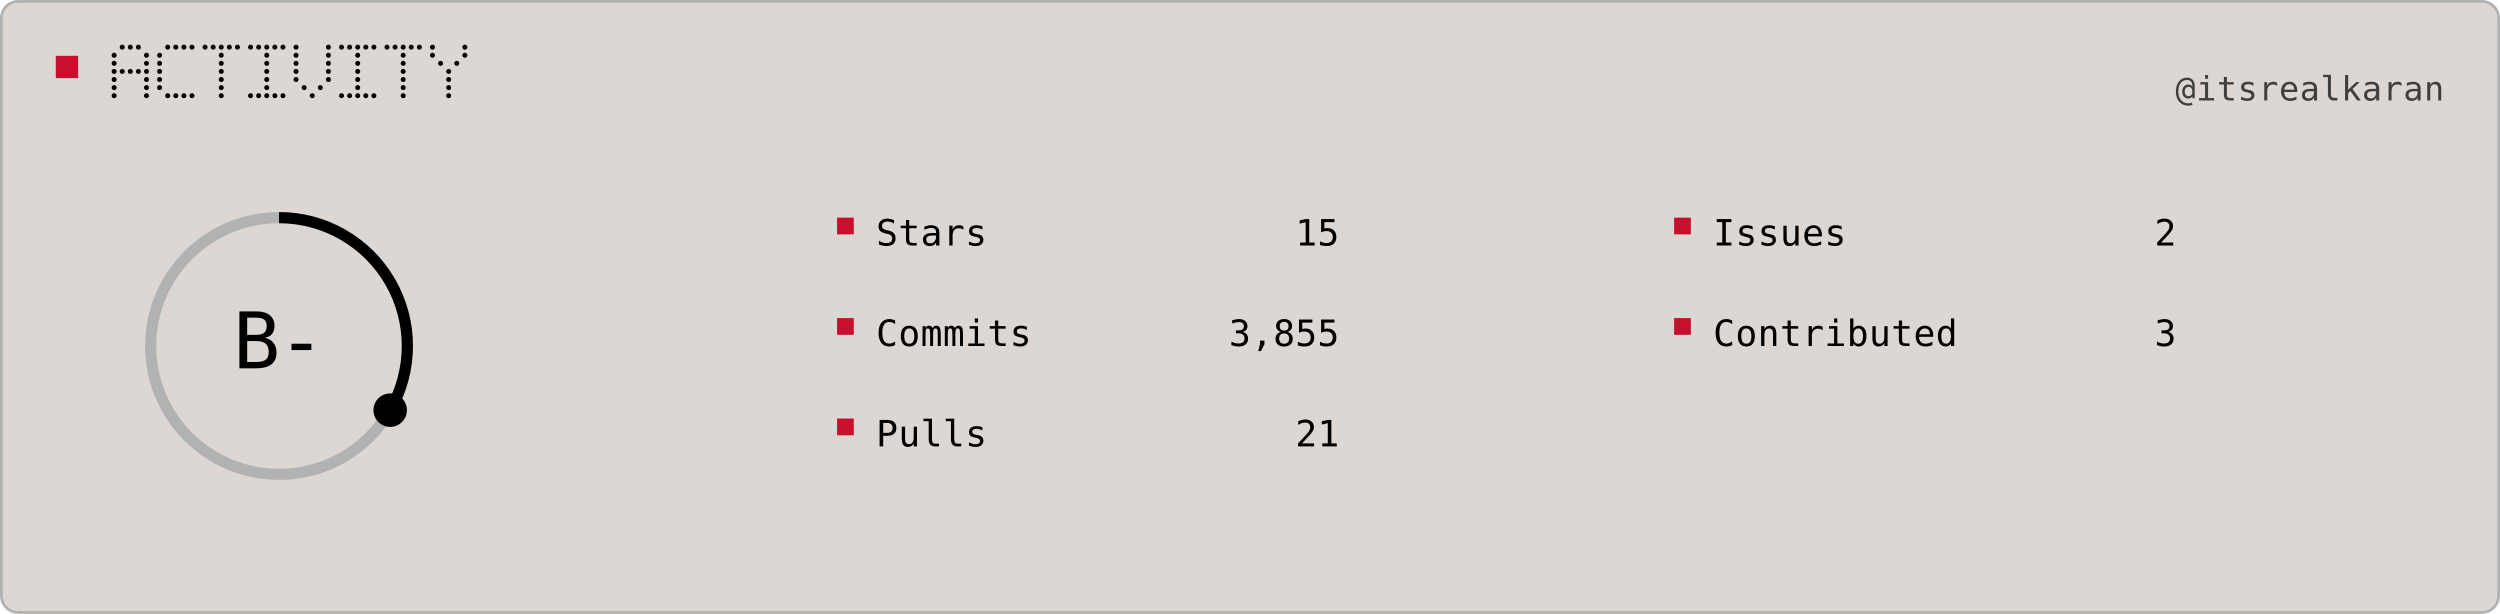
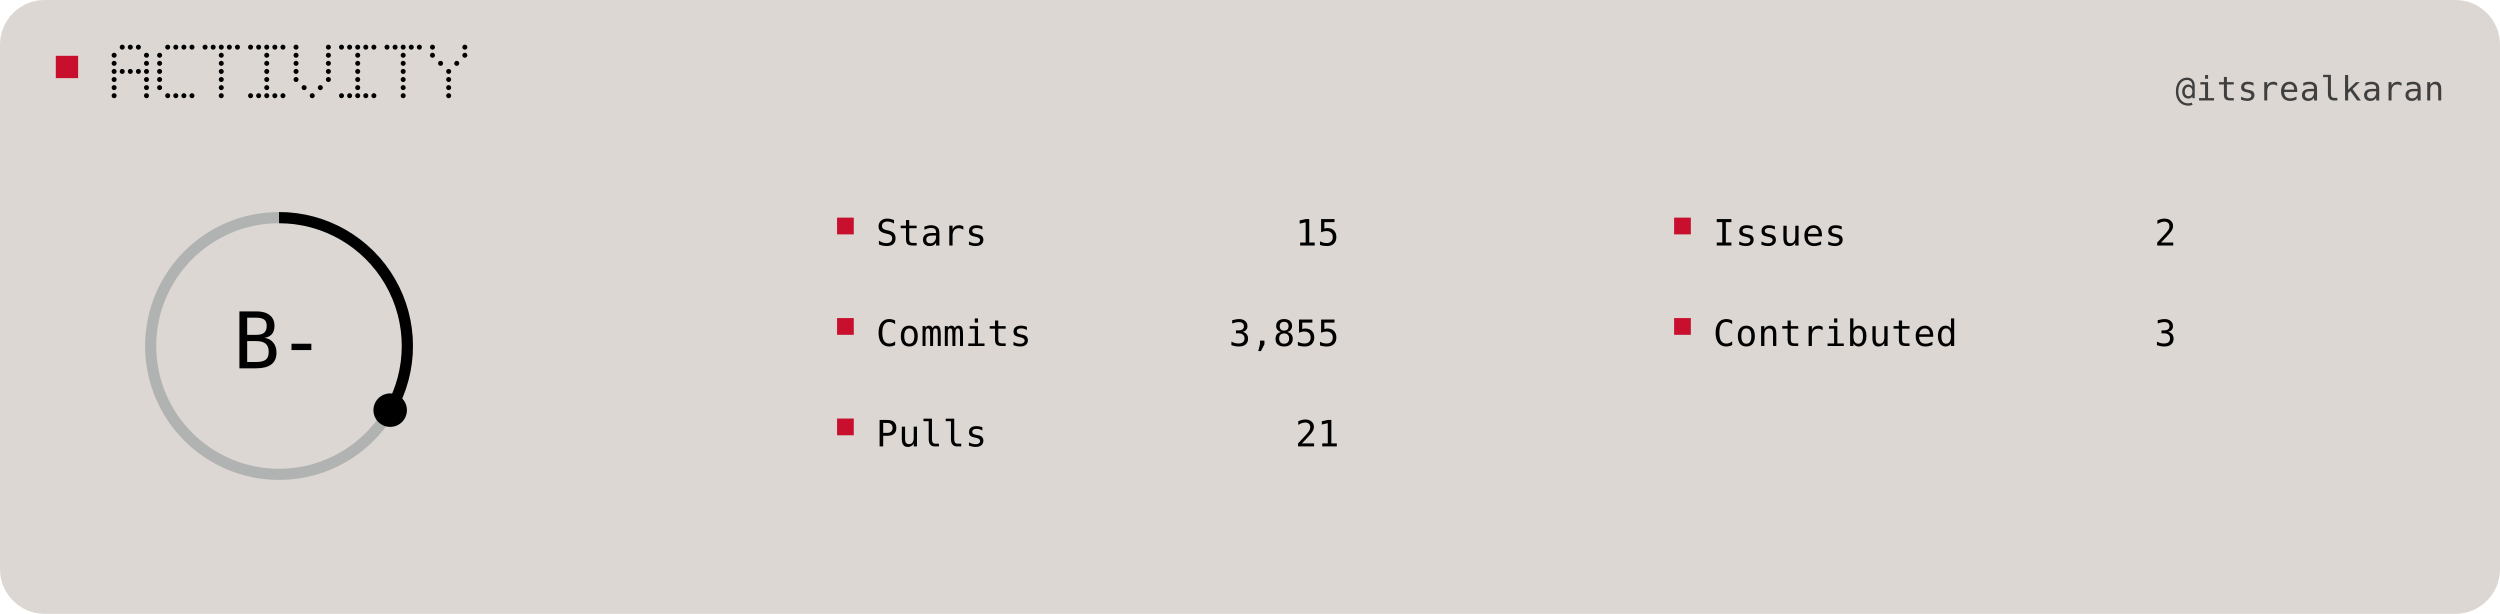
<svg xmlns="http://www.w3.org/2000/svg" width="896" height="220" viewBox="0 0 896 220" role="img">
-   <rect x="0.5" y="0.5" width="895" height="219" rx="6" fill="#DCD7D2" stroke="#B1B3B3" stroke-width="1" />
+   <rect width="896" height="220" rx="16" fill="#DCD7D2" />
  <rect x="20" y="20" width="8" height="8" fill="#C8102E" />
  <circle cx="43.8" cy="16.9" r="0.90" fill="#000000" />
  <circle cx="46.7" cy="16.9" r="0.90" fill="#000000" />
  <circle cx="49.6" cy="16.9" r="0.90" fill="#000000" />
  <circle cx="40.9" cy="19.8" r="0.90" fill="#000000" />
  <circle cx="52.5" cy="19.8" r="0.90" fill="#000000" />
  <circle cx="40.9" cy="22.7" r="0.90" fill="#000000" />
  <circle cx="52.5" cy="22.7" r="0.90" fill="#000000" />
  <circle cx="40.9" cy="25.6" r="0.90" fill="#000000" />
  <circle cx="43.8" cy="25.6" r="0.90" fill="#000000" />
  <circle cx="46.7" cy="25.6" r="0.90" fill="#000000" />
  <circle cx="49.6" cy="25.6" r="0.90" fill="#000000" />
  <circle cx="52.5" cy="25.6" r="0.90" fill="#000000" />
  <circle cx="40.9" cy="28.5" r="0.90" fill="#000000" />
  <circle cx="52.5" cy="28.5" r="0.90" fill="#000000" />
  <circle cx="40.9" cy="31.4" r="0.90" fill="#000000" />
  <circle cx="52.5" cy="31.4" r="0.90" fill="#000000" />
  <circle cx="40.9" cy="34.3" r="0.90" fill="#000000" />
  <circle cx="52.5" cy="34.3" r="0.90" fill="#000000" />
  <circle cx="60.1" cy="16.9" r="0.90" fill="#000000" />
  <circle cx="63.0" cy="16.9" r="0.90" fill="#000000" />
  <circle cx="65.9" cy="16.9" r="0.90" fill="#000000" />
  <circle cx="68.8" cy="16.9" r="0.90" fill="#000000" />
  <circle cx="57.2" cy="19.8" r="0.90" fill="#000000" />
  <circle cx="57.2" cy="22.7" r="0.90" fill="#000000" />
  <circle cx="57.2" cy="25.6" r="0.90" fill="#000000" />
  <circle cx="57.2" cy="28.5" r="0.90" fill="#000000" />
  <circle cx="57.2" cy="31.4" r="0.90" fill="#000000" />
  <circle cx="60.1" cy="34.3" r="0.90" fill="#000000" />
  <circle cx="63.0" cy="34.3" r="0.90" fill="#000000" />
  <circle cx="65.9" cy="34.3" r="0.90" fill="#000000" />
  <circle cx="68.8" cy="34.3" r="0.90" fill="#000000" />
  <circle cx="73.5" cy="16.9" r="0.90" fill="#000000" />
  <circle cx="76.4" cy="16.9" r="0.90" fill="#000000" />
  <circle cx="79.3" cy="16.9" r="0.90" fill="#000000" />
  <circle cx="82.2" cy="16.9" r="0.90" fill="#000000" />
  <circle cx="85.1" cy="16.9" r="0.90" fill="#000000" />
  <circle cx="79.3" cy="19.8" r="0.90" fill="#000000" />
  <circle cx="79.3" cy="22.7" r="0.90" fill="#000000" />
  <circle cx="79.3" cy="25.6" r="0.90" fill="#000000" />
  <circle cx="79.3" cy="28.5" r="0.90" fill="#000000" />
  <circle cx="79.3" cy="31.4" r="0.90" fill="#000000" />
  <circle cx="79.3" cy="34.3" r="0.90" fill="#000000" />
  <circle cx="89.8" cy="16.9" r="0.90" fill="#000000" />
  <circle cx="92.7" cy="16.9" r="0.90" fill="#000000" />
  <circle cx="95.6" cy="16.9" r="0.90" fill="#000000" />
  <circle cx="98.5" cy="16.9" r="0.90" fill="#000000" />
  <circle cx="101.4" cy="16.9" r="0.90" fill="#000000" />
  <circle cx="95.6" cy="19.8" r="0.90" fill="#000000" />
  <circle cx="95.6" cy="22.7" r="0.90" fill="#000000" />
  <circle cx="95.6" cy="25.6" r="0.90" fill="#000000" />
  <circle cx="95.6" cy="28.5" r="0.90" fill="#000000" />
  <circle cx="95.6" cy="31.4" r="0.90" fill="#000000" />
  <circle cx="89.8" cy="34.3" r="0.90" fill="#000000" />
  <circle cx="92.7" cy="34.3" r="0.90" fill="#000000" />
  <circle cx="95.6" cy="34.3" r="0.90" fill="#000000" />
  <circle cx="98.5" cy="34.3" r="0.90" fill="#000000" />
  <circle cx="101.4" cy="34.3" r="0.90" fill="#000000" />
  <circle cx="106.1" cy="16.9" r="0.90" fill="#000000" />
  <circle cx="117.7" cy="16.9" r="0.90" fill="#000000" />
  <circle cx="106.1" cy="19.8" r="0.90" fill="#000000" />
  <circle cx="117.7" cy="19.8" r="0.90" fill="#000000" />
  <circle cx="106.1" cy="22.7" r="0.90" fill="#000000" />
  <circle cx="117.7" cy="22.7" r="0.90" fill="#000000" />
  <circle cx="106.1" cy="25.6" r="0.90" fill="#000000" />
  <circle cx="117.7" cy="25.6" r="0.90" fill="#000000" />
  <circle cx="106.1" cy="28.5" r="0.90" fill="#000000" />
  <circle cx="117.7" cy="28.5" r="0.90" fill="#000000" />
  <circle cx="109.0" cy="31.4" r="0.90" fill="#000000" />
  <circle cx="114.8" cy="31.4" r="0.90" fill="#000000" />
  <circle cx="111.9" cy="34.3" r="0.90" fill="#000000" />
  <circle cx="122.4" cy="16.9" r="0.90" fill="#000000" />
  <circle cx="125.3" cy="16.9" r="0.90" fill="#000000" />
  <circle cx="128.2" cy="16.9" r="0.90" fill="#000000" />
  <circle cx="131.1" cy="16.9" r="0.90" fill="#000000" />
  <circle cx="134.0" cy="16.9" r="0.90" fill="#000000" />
  <circle cx="128.2" cy="19.8" r="0.90" fill="#000000" />
  <circle cx="128.2" cy="22.7" r="0.90" fill="#000000" />
  <circle cx="128.2" cy="25.6" r="0.90" fill="#000000" />
  <circle cx="128.2" cy="28.5" r="0.90" fill="#000000" />
  <circle cx="128.2" cy="31.4" r="0.90" fill="#000000" />
  <circle cx="122.4" cy="34.3" r="0.90" fill="#000000" />
  <circle cx="125.3" cy="34.3" r="0.90" fill="#000000" />
  <circle cx="128.2" cy="34.3" r="0.90" fill="#000000" />
  <circle cx="131.1" cy="34.3" r="0.90" fill="#000000" />
  <circle cx="134.0" cy="34.3" r="0.90" fill="#000000" />
  <circle cx="138.7" cy="16.9" r="0.90" fill="#000000" />
  <circle cx="141.6" cy="16.9" r="0.90" fill="#000000" />
  <circle cx="144.5" cy="16.9" r="0.90" fill="#000000" />
  <circle cx="147.4" cy="16.9" r="0.90" fill="#000000" />
  <circle cx="150.3" cy="16.9" r="0.90" fill="#000000" />
  <circle cx="144.5" cy="19.8" r="0.90" fill="#000000" />
  <circle cx="144.5" cy="22.7" r="0.90" fill="#000000" />
  <circle cx="144.5" cy="25.6" r="0.90" fill="#000000" />
  <circle cx="144.5" cy="28.5" r="0.90" fill="#000000" />
  <circle cx="144.5" cy="31.4" r="0.90" fill="#000000" />
  <circle cx="144.5" cy="34.3" r="0.90" fill="#000000" />
  <circle cx="155.0" cy="16.9" r="0.90" fill="#000000" />
  <circle cx="166.6" cy="16.9" r="0.90" fill="#000000" />
  <circle cx="155.0" cy="19.8" r="0.90" fill="#000000" />
  <circle cx="166.6" cy="19.8" r="0.90" fill="#000000" />
  <circle cx="157.9" cy="22.7" r="0.90" fill="#000000" />
  <circle cx="163.7" cy="22.7" r="0.90" fill="#000000" />
  <circle cx="160.8" cy="25.6" r="0.90" fill="#000000" />
  <circle cx="160.8" cy="28.5" r="0.90" fill="#000000" />
  <circle cx="160.8" cy="31.4" r="0.90" fill="#000000" />
  <circle cx="160.8" cy="34.3" r="0.90" fill="#000000" />
  <text x="876" y="36" fill="#3F3F3F" text-anchor="end" font-family="ui-monospace, Geist Mono, monospace" font-size="12" letter-spacing="0.2" dominant-baseline="auto">@itsrealkaran</text>
  <circle cx="100.0" cy="124.0" r="46" fill="none" stroke="#B1B3B3" stroke-width="4" />
  <path d="M 100.00 78.00 A 46 46 0 0 1 139.84 147.00" fill="none" stroke="#000000" stroke-width="4" />
  <circle cx="139.84" cy="147.00" r="6" fill="#000000" />
  <text x="100" y="132" fill="#000000" text-anchor="middle" font-family="ui-monospace, Geist Mono, monospace" font-size="28" letter-spacing="-0.8" dominant-baseline="auto">B-</text>
  <rect x="300" y="78" width="6" height="6" fill="#C8102E" />
  <text x="314" y="88" fill="#000000" text-anchor="start" font-family="ui-monospace, Geist Mono, monospace" font-size="13" letter-spacing="0.15" dominant-baseline="auto">Stars</text>
  <text x="480" y="88" fill="#000000" text-anchor="end" font-family="ui-monospace, Geist Mono, monospace" font-size="13" letter-spacing="0.1" dominant-baseline="auto">15</text>
  <rect x="300" y="114" width="6" height="6" fill="#C8102E" />
  <text x="314" y="124" fill="#000000" text-anchor="start" font-family="ui-monospace, Geist Mono, monospace" font-size="13" letter-spacing="0.15" dominant-baseline="auto">Commits</text>
  <text x="480" y="124" fill="#000000" text-anchor="end" font-family="ui-monospace, Geist Mono, monospace" font-size="13" letter-spacing="0.1" dominant-baseline="auto">3,855</text>
  <rect x="300" y="150" width="6" height="6" fill="#C8102E" />
  <text x="314" y="160" fill="#000000" text-anchor="start" font-family="ui-monospace, Geist Mono, monospace" font-size="13" letter-spacing="0.15" dominant-baseline="auto">Pulls</text>
  <text x="480" y="160" fill="#000000" text-anchor="end" font-family="ui-monospace, Geist Mono, monospace" font-size="13" letter-spacing="0.1" dominant-baseline="auto">21</text>
  <rect x="600" y="78" width="6" height="6" fill="#C8102E" />
  <text x="614" y="88" fill="#000000" text-anchor="start" font-family="ui-monospace, Geist Mono, monospace" font-size="13" letter-spacing="0.15" dominant-baseline="auto">Issues</text>
  <text x="780" y="88" fill="#000000" text-anchor="end" font-family="ui-monospace, Geist Mono, monospace" font-size="13" letter-spacing="0.1" dominant-baseline="auto">2</text>
  <rect x="600" y="114" width="6" height="6" fill="#C8102E" />
  <text x="614" y="124" fill="#000000" text-anchor="start" font-family="ui-monospace, Geist Mono, monospace" font-size="13" letter-spacing="0.15" dominant-baseline="auto">Contributed</text>
  <text x="780" y="124" fill="#000000" text-anchor="end" font-family="ui-monospace, Geist Mono, monospace" font-size="13" letter-spacing="0.1" dominant-baseline="auto">3</text>
</svg>
